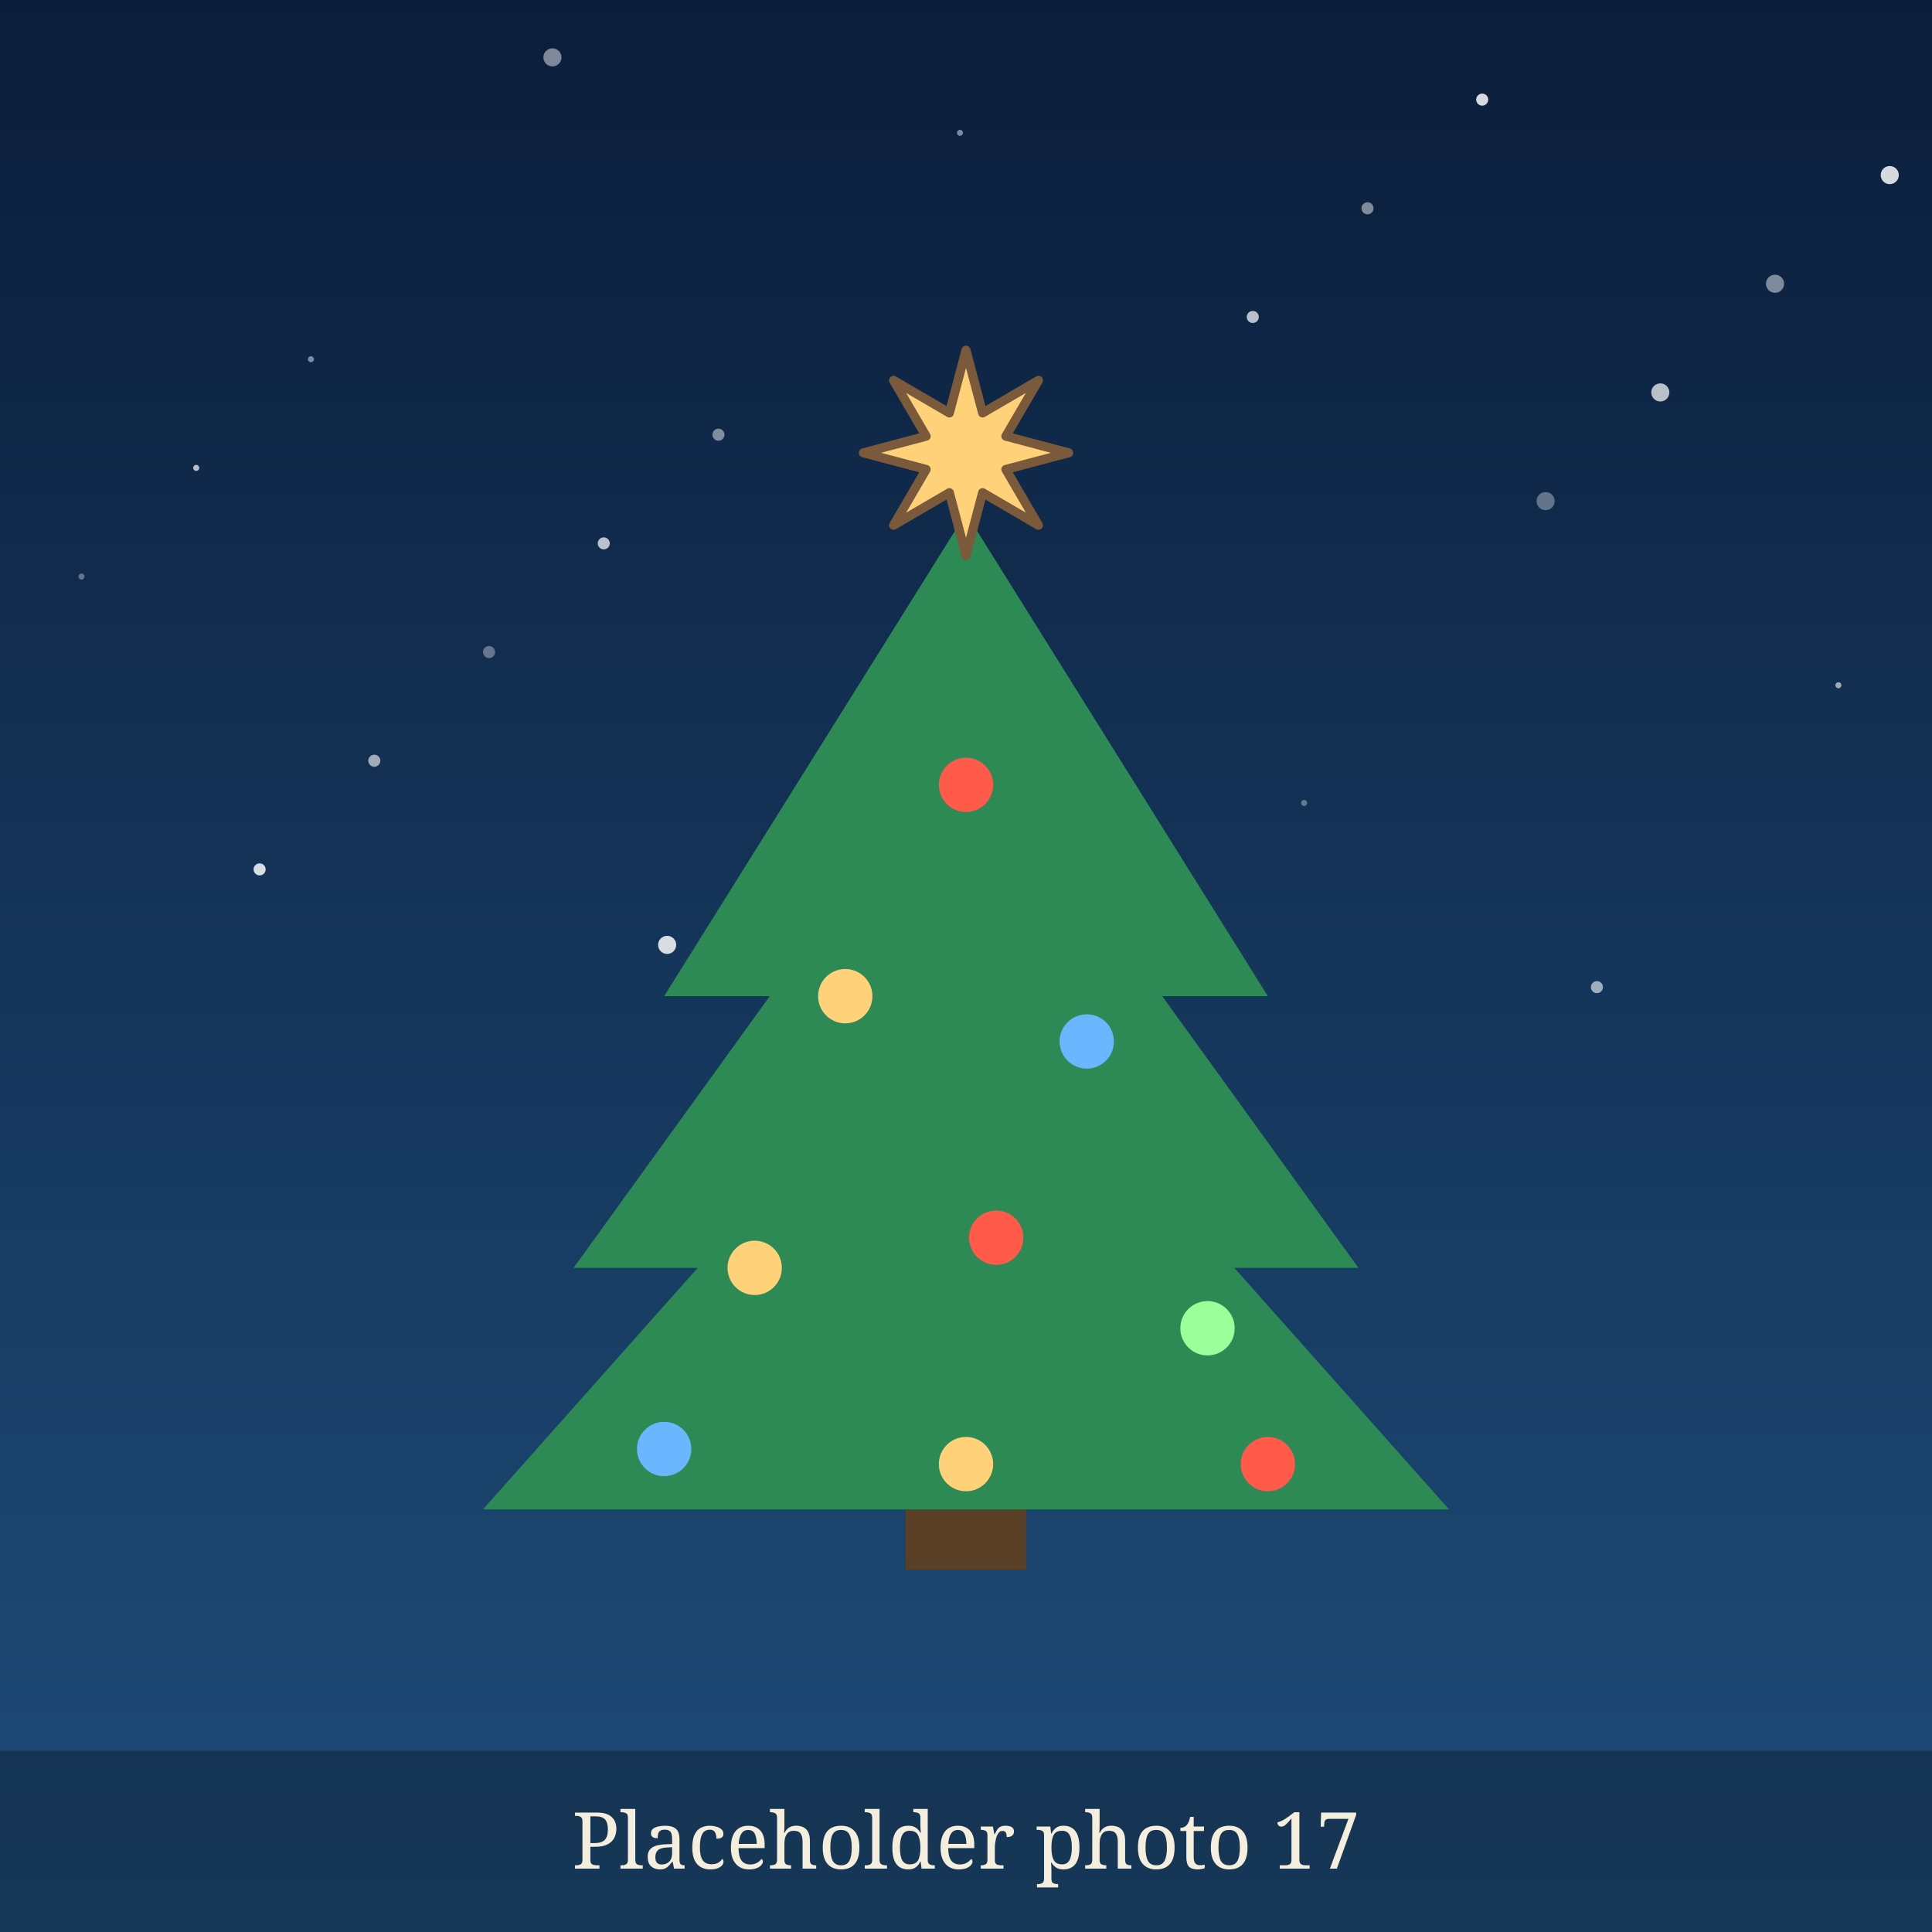
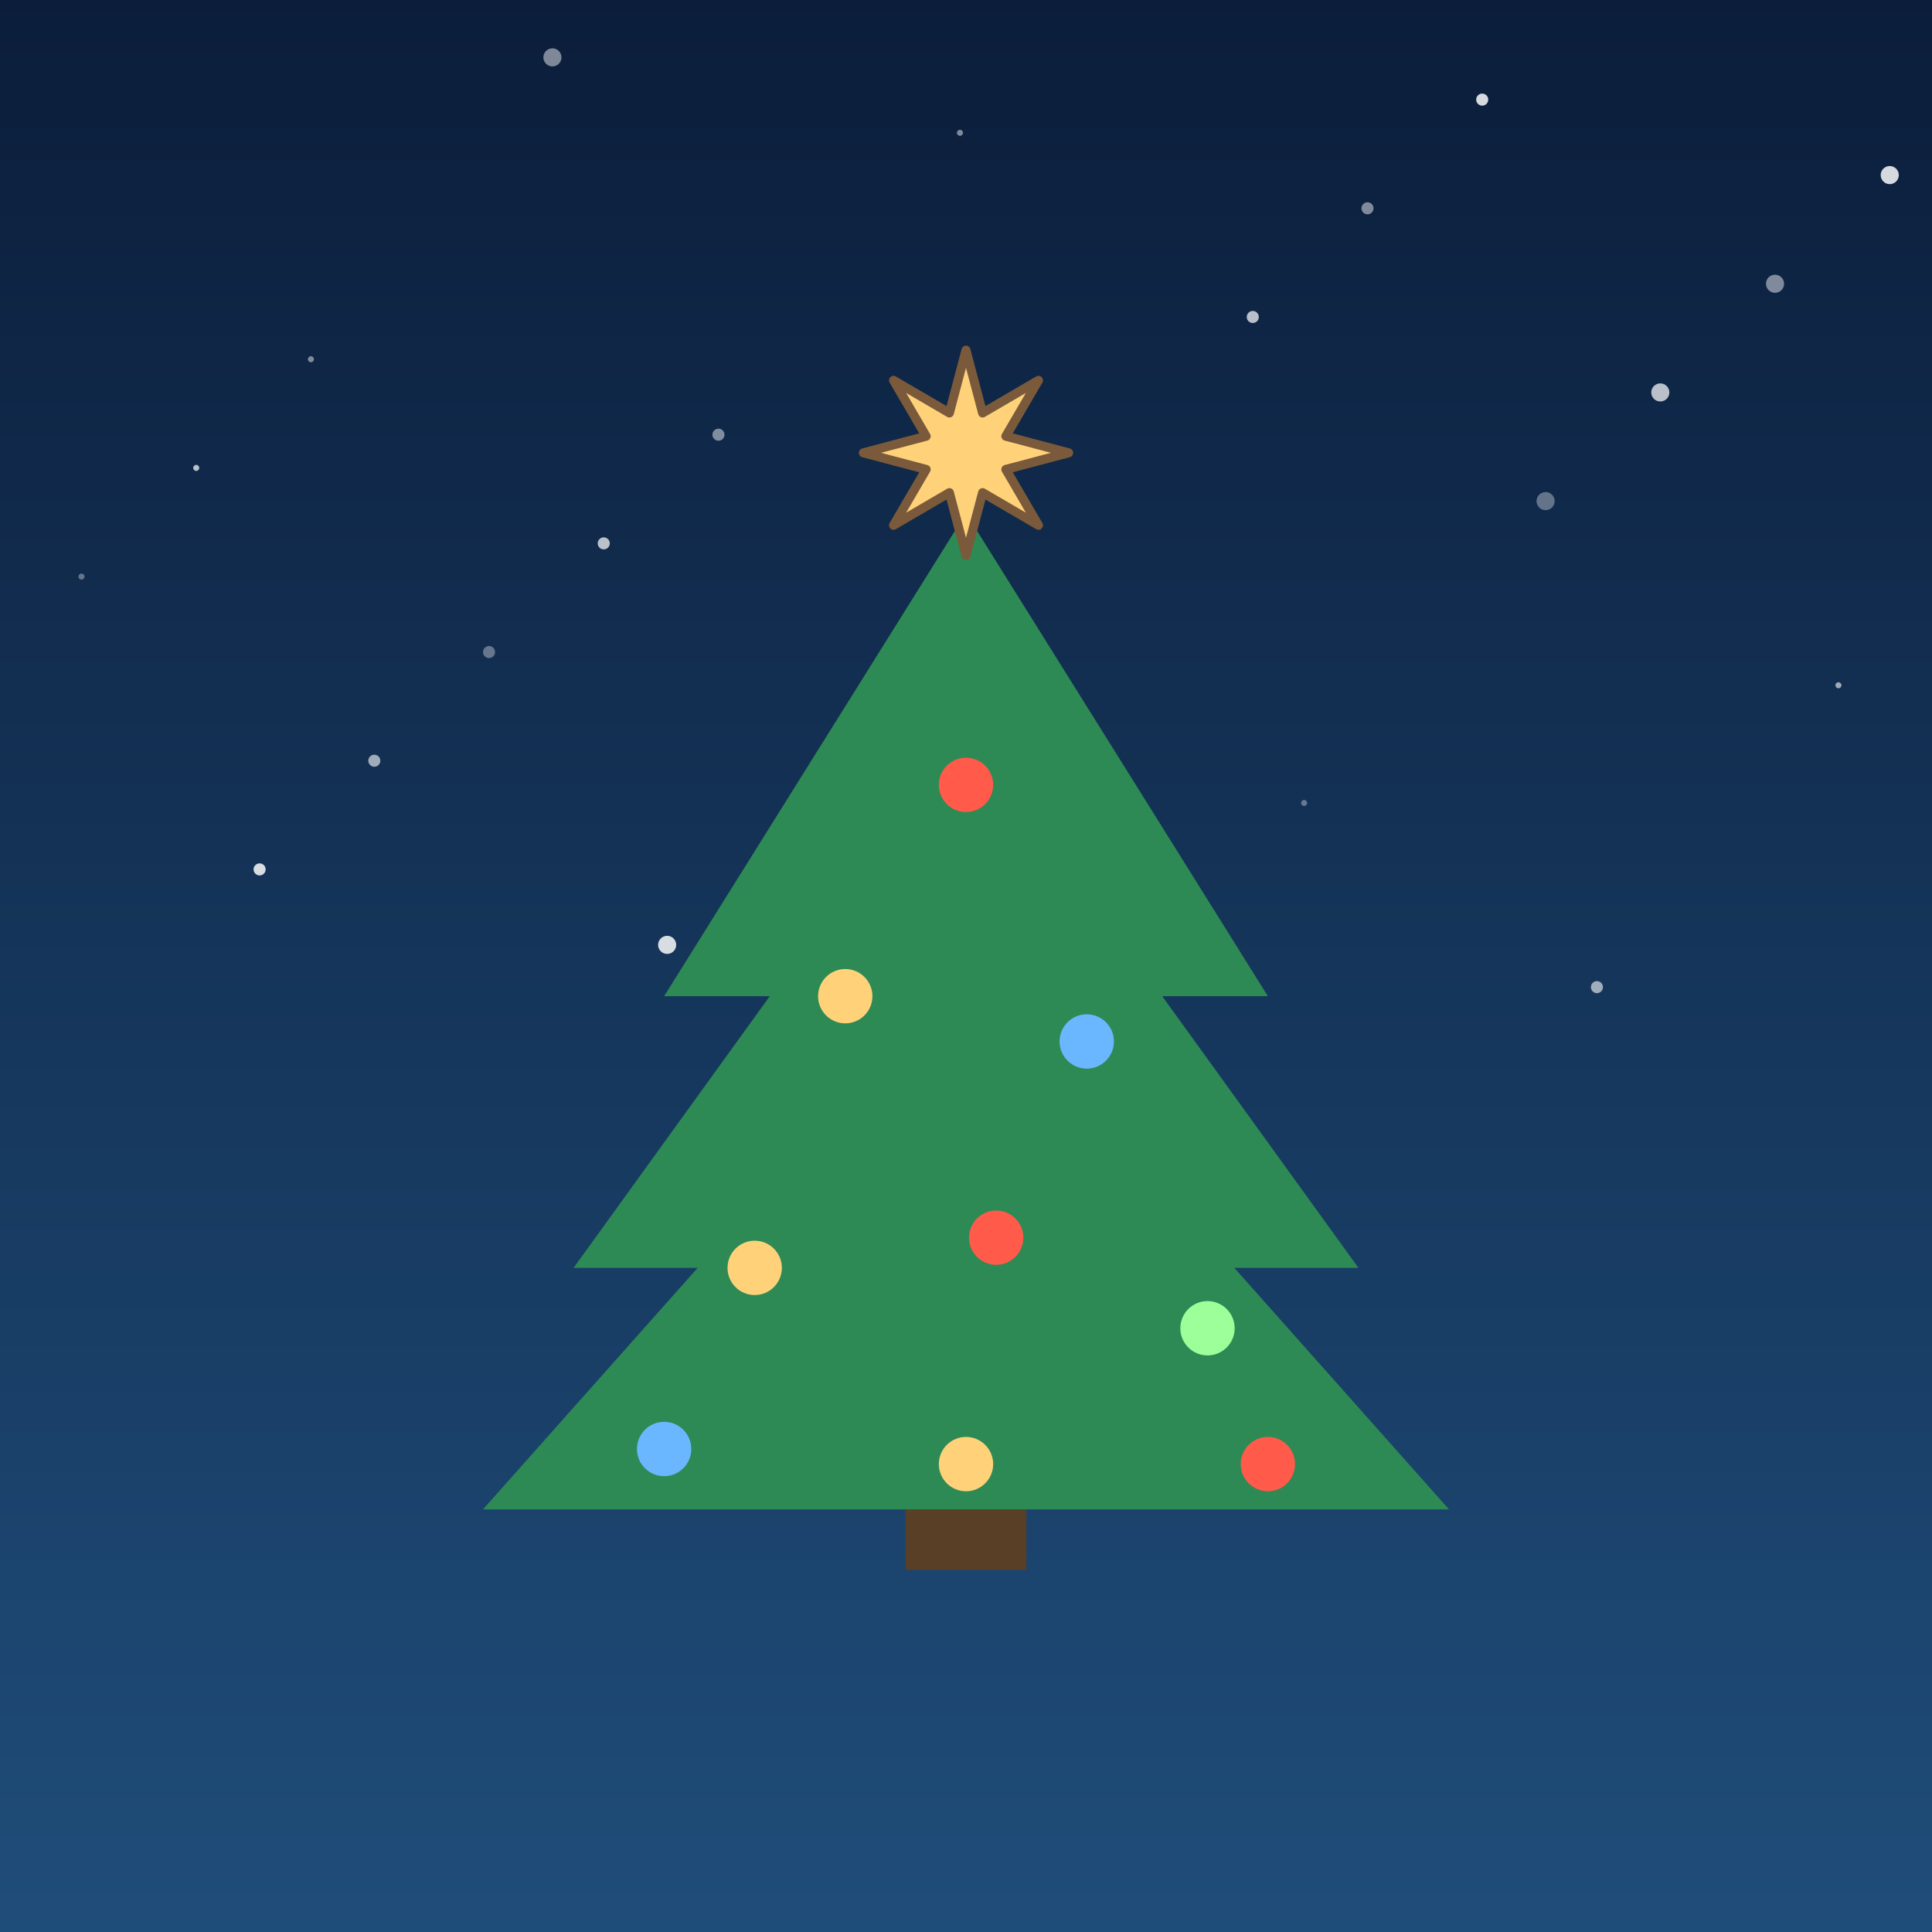
<svg xmlns="http://www.w3.org/2000/svg" viewBox="0 0 640 640" width="640" height="640">
  <defs>
    <linearGradient id="g" x1="0" y1="0" x2="0" y2="1">
      <stop offset="0" stop-color="#0b1d3a" />
      <stop offset="1" stop-color="#1f4d7a" />
    </linearGradient>
  </defs>
  <rect width="640" height="640" fill="url(#g)" />
  <circle cx="238" cy="144" r="2" fill="#fff" opacity="0.47" />
  <circle cx="335" cy="205" r="3" fill="#fff" opacity="0.71" />
  <circle cx="432" cy="266" r="1" fill="#fff" opacity="0.35" />
  <circle cx="529" cy="327" r="2" fill="#fff" opacity="0.59" />
  <circle cx="626" cy="58" r="3" fill="#fff" opacity="0.83" />
  <circle cx="103" cy="119" r="1" fill="#fff" opacity="0.47" />
  <circle cx="200" cy="180" r="2" fill="#fff" opacity="0.71" />
  <circle cx="297" cy="241" r="3" fill="#fff" opacity="0.35" />
  <circle cx="394" cy="302" r="1" fill="#fff" opacity="0.59" />
  <circle cx="491" cy="33" r="2" fill="#fff" opacity="0.83" />
  <circle cx="588" cy="94" r="3" fill="#fff" opacity="0.47" />
  <circle cx="65" cy="155" r="1" fill="#fff" opacity="0.71" />
  <circle cx="162" cy="216" r="2" fill="#fff" opacity="0.35" />
  <circle cx="259" cy="277" r="3" fill="#fff" opacity="0.59" />
  <circle cx="356" cy="338" r="1" fill="#fff" opacity="0.83" />
  <circle cx="453" cy="69" r="2" fill="#fff" opacity="0.47" />
  <circle cx="550" cy="130" r="3" fill="#fff" opacity="0.71" />
  <circle cx="27" cy="191" r="1" fill="#fff" opacity="0.35" />
  <circle cx="124" cy="252" r="2" fill="#fff" opacity="0.59" />
  <circle cx="221" cy="313" r="3" fill="#fff" opacity="0.83" />
  <circle cx="318" cy="44" r="1" fill="#fff" opacity="0.47" />
  <circle cx="415" cy="105" r="2" fill="#fff" opacity="0.71" />
  <circle cx="512" cy="166" r="3" fill="#fff" opacity="0.35" />
  <circle cx="609" cy="227" r="1" fill="#fff" opacity="0.59" />
  <circle cx="86" cy="288" r="2" fill="#fff" opacity="0.83" />
  <circle cx="183" cy="19" r="3" fill="#fff" opacity="0.47" />
  <rect x="300" y="470" width="40" height="50" fill="#5a3f27" />
  <polygon points="320,170 220,330 420,330" fill="#2d8a55" />
  <polygon points="320,240 190,420 450,420" fill="#2d8a55" />
  <polygon points="320,320 160,500 480,500" fill="#2d8a55" />
  <circle cx="320" cy="260" r="9" fill="#ff5a4a" />
  <circle cx="280" cy="330" r="9" fill="#ffd27a" />
  <circle cx="360" cy="345" r="9" fill="#6ab7ff" />
  <circle cx="250" cy="420" r="9" fill="#ffd27a" />
  <circle cx="330" cy="410" r="9" fill="#ff5a4a" />
  <circle cx="400" cy="440" r="9" fill="#9dff9a" />
  <circle cx="220" cy="480" r="9" fill="#6ab7ff" />
  <circle cx="320" cy="485" r="9" fill="#ffd27a" />
  <circle cx="420" cy="485" r="9" fill="#ff5a4a" />
  <polygon points="320.0,116.0 325.5,136.8 344.0,126.0 333.2,144.5 354.0,150.0 333.2,155.5 344.0,174.0 325.5,163.2 320.0,184.0 314.5,163.2 296.0,174.0 306.8,155.5 286.0,150.0 306.8,144.5 296.0,126.0 314.5,136.8" fill="#ffd27a" stroke="#7a5a3a" stroke-width="3" stroke-linejoin="round" />
-   <rect x="0" y="580" width="640" height="60" fill="#000" opacity=".28" />
-   <text x="320" y="619" text-anchor="middle" font-family="Georgia, serif" font-size="26" fill="#f6eedc">Placeholder photo 17</text>
</svg>
